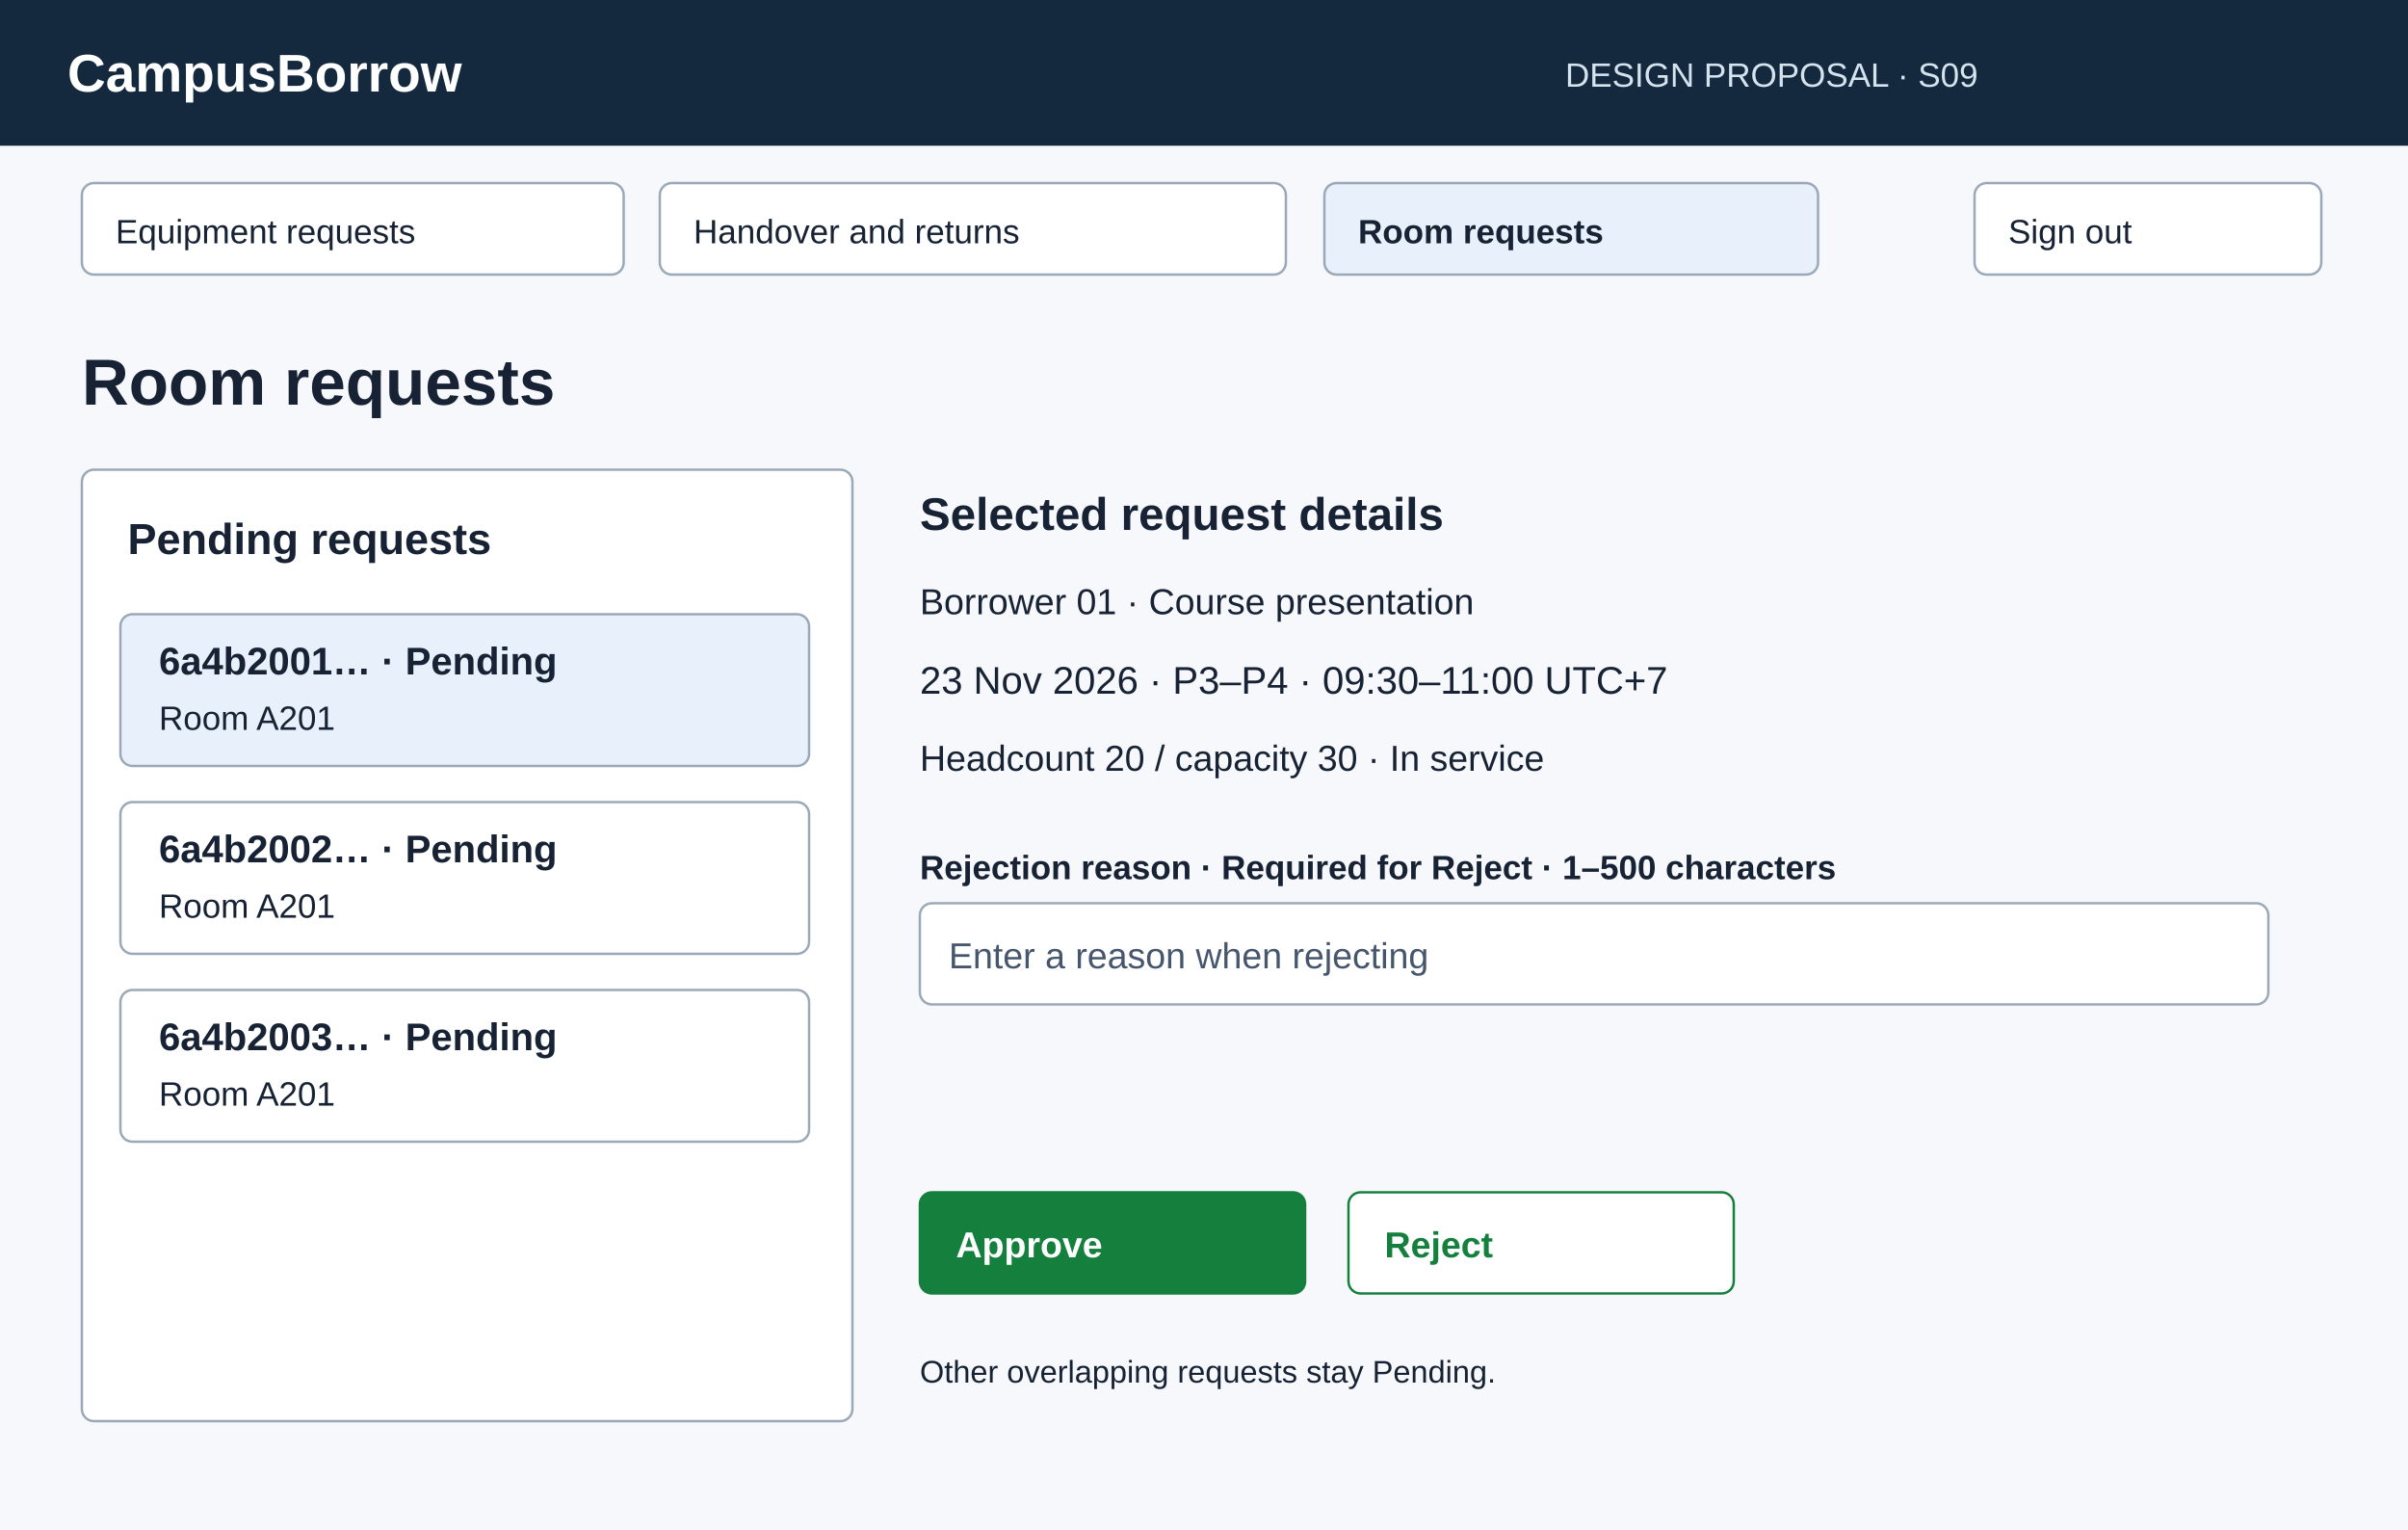
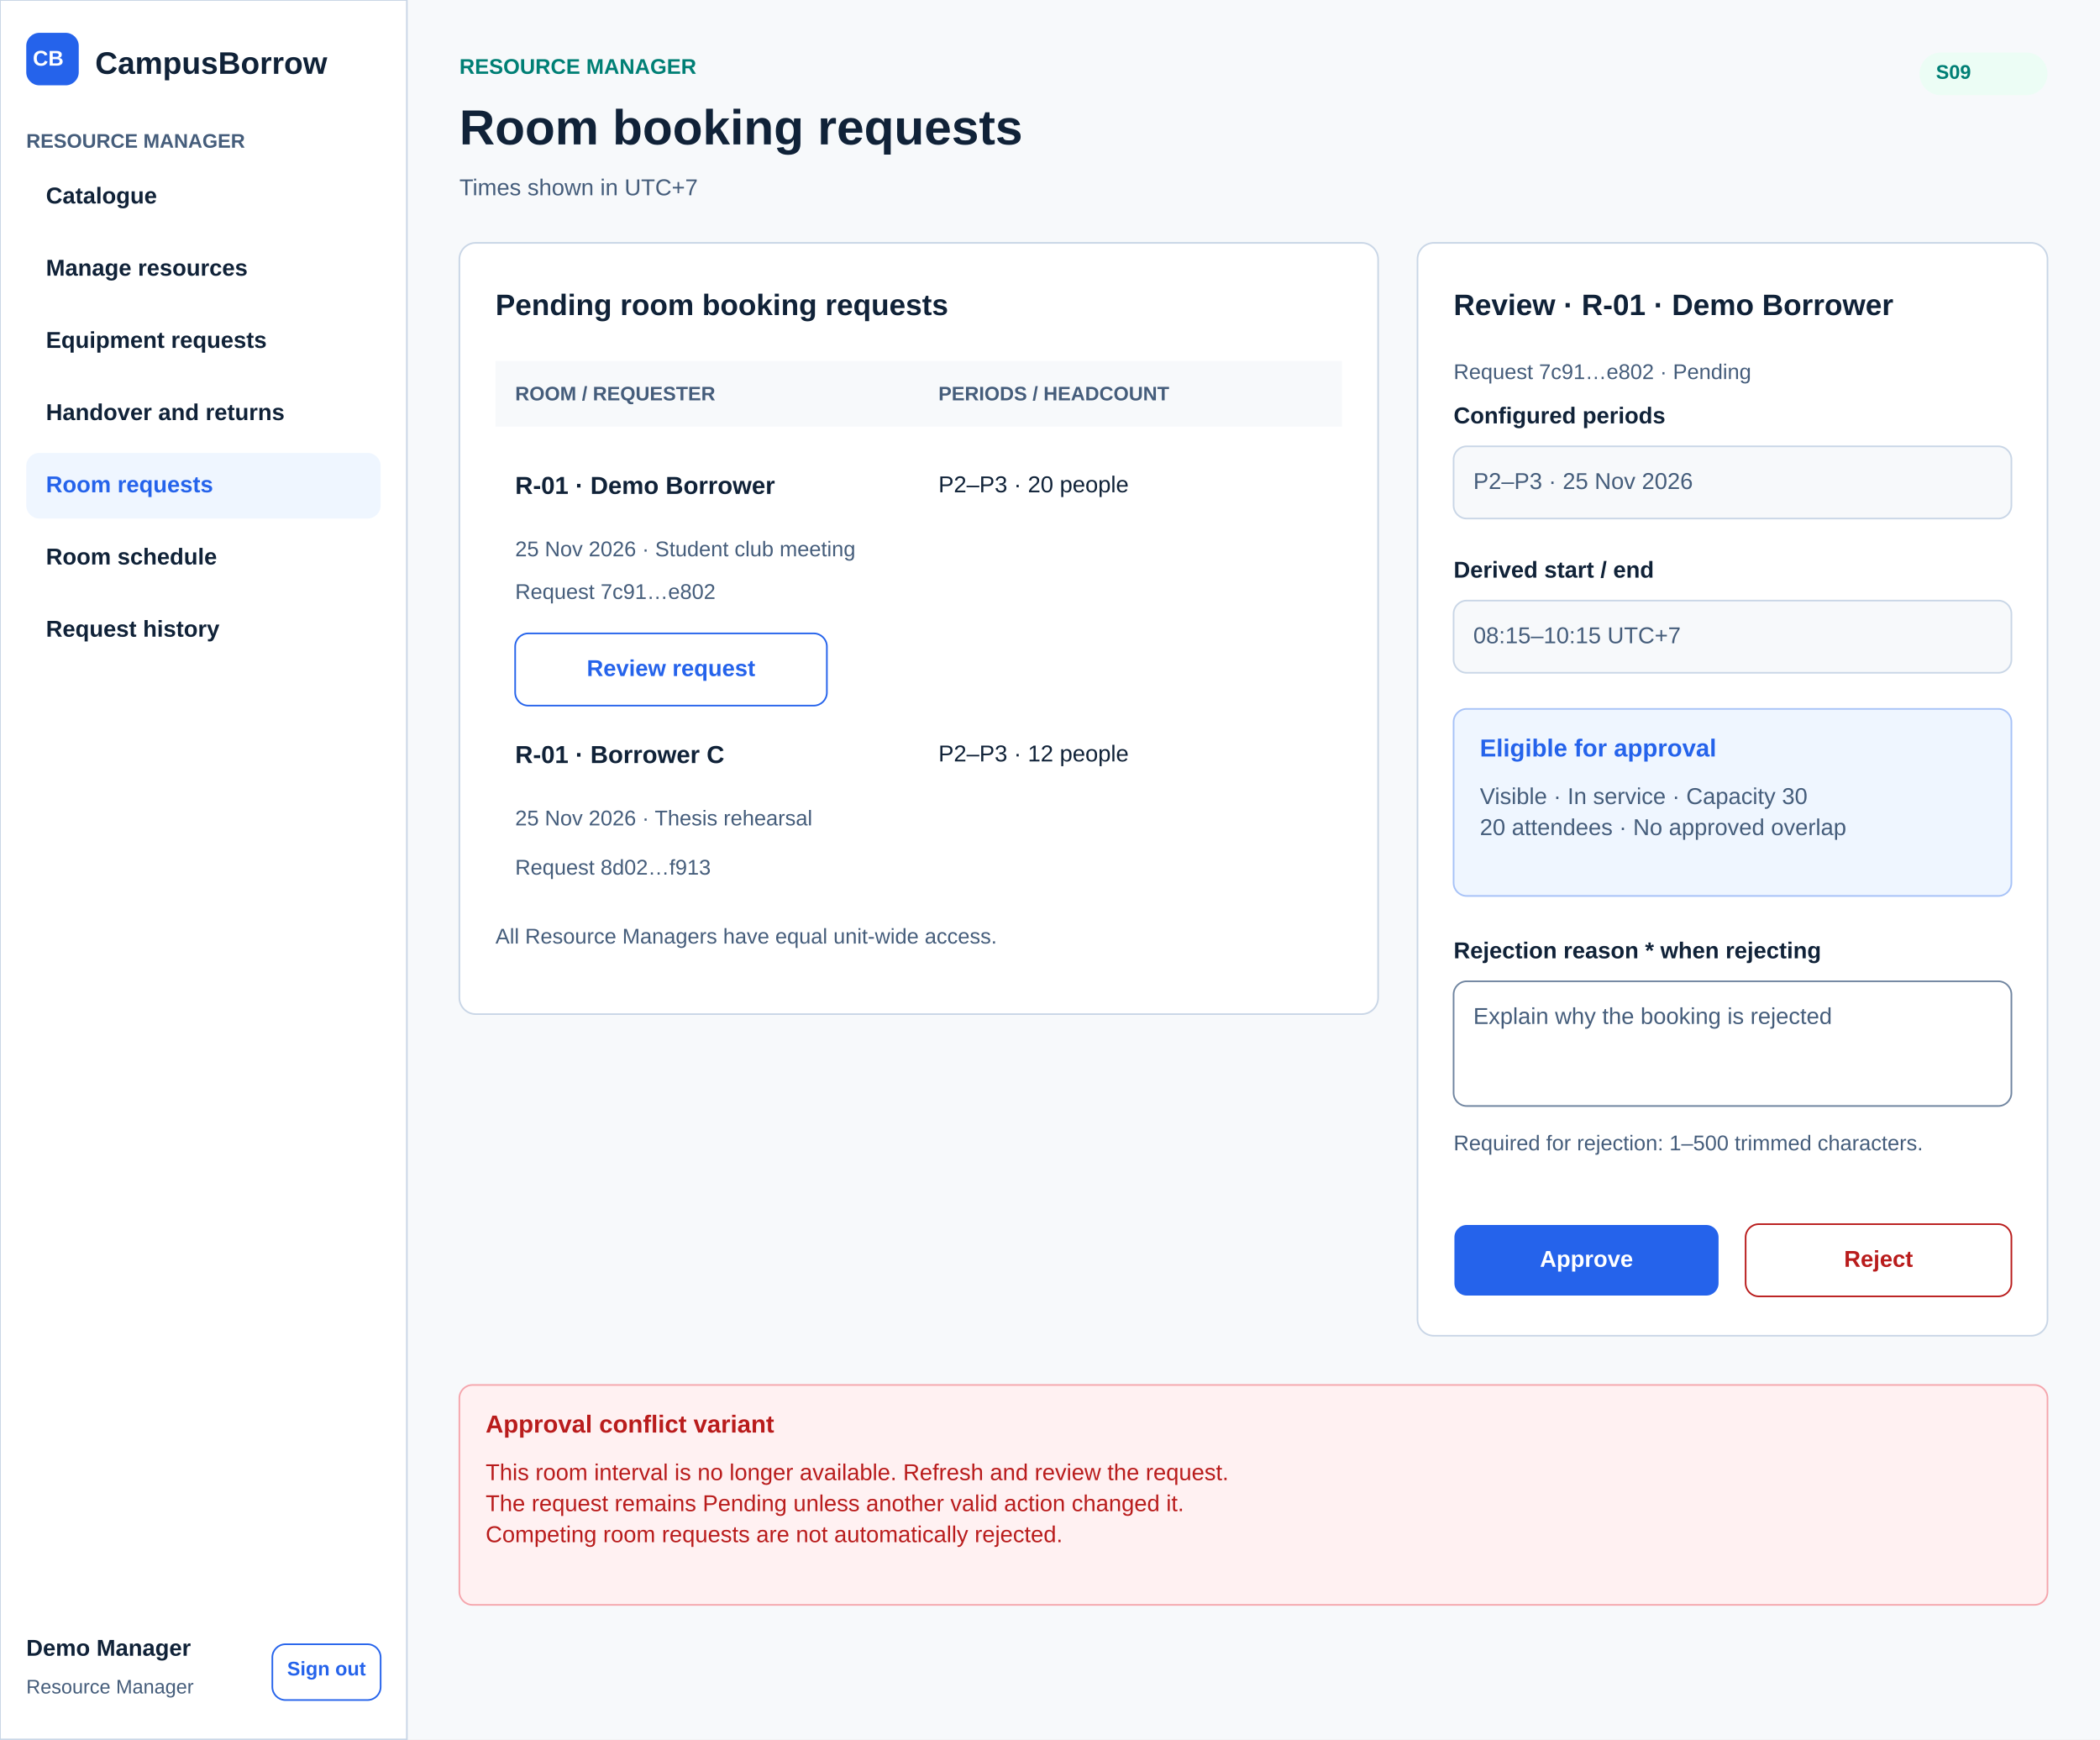
- <svg xmlns="http://www.w3.org/2000/svg" viewBox="0 0 1000 635" role="img" aria-label="S09 Room requests proposed screen layout">
-   <rect x="0" y="0" width="1000" height="635" rx="0" fill="#f6f8fb" stroke="#f6f8fb" />
-   <rect x="0" y="0" width="1000" height="60" rx="0" fill="#14293e" stroke="#14293e" />
-   <text x="28" y="38" font-family="Arial,sans-serif" font-size="22" font-weight="bold" fill="white">CampusBorrow</text>
-   <text x="650" y="36" font-family="Arial,sans-serif" font-size="14" font-weight="normal" fill="#d5e3ee">DESIGN PROPOSAL · S09</text>
-   <g aria-label="Staff navigation">
-     <rect x="34" y="76" width="225" height="38" rx="5" fill="#fff" stroke="#9aa8b7" />
-     <text x="48" y="101" font-family="Arial,sans-serif" font-size="14" font-weight="normal" fill="#172334">Equipment requests</text>
-     <rect x="274" y="76" width="260" height="38" rx="5" fill="#fff" stroke="#9aa8b7" />
-     <text x="288" y="101" font-family="Arial,sans-serif" font-size="14" font-weight="normal" fill="#172334">Handover and returns</text>
-     <rect x="550" y="76" width="205" height="38" rx="5" fill="#e8f1fb" stroke="#9aa8b7" />
-     <text x="564" y="101" font-family="Arial,sans-serif" font-size="14" font-weight="bold" fill="#172334">Room requests</text>
-     <rect x="820" y="76" width="144" height="38" rx="5" fill="#fff" stroke="#9aa8b7" />
-     <text x="834" y="101" font-family="Arial,sans-serif" font-size="14" font-weight="normal" fill="#172334">Sign out</text>
+ <svg xmlns="http://www.w3.org/2000/svg" width="1280" height="1060" viewBox="0 0 1280 1060">
+   <rect width="100%" height="100%" fill="#f7f9fb" />
+   <rect x="0" y="0" width="248" height="1060" rx="0" fill="#ffffff" stroke="#c9d6e6" />
+   <rect x="16" y="20" width="32" height="32" rx="8" fill="#2563eb" stroke="none" />
+   <text font-family="Arial,sans-serif" font-size="13" font-weight="700" fill="#ffffff">
+     <tspan x="20" y="40">CB</tspan>
+   </text>
+   <text font-family="Arial,sans-serif" font-size="19" font-weight="700" fill="#102238">
+     <tspan x="58" y="45">CampusBorrow</tspan>
+   </text>
+   <text font-family="Arial,sans-serif" font-size="12" font-weight="700" fill="#455d7b">
+     <tspan x="16" y="90">RESOURCE MANAGER</tspan>
+   </text>
+   <g aria-label="S09-07 / Catalogue">
+     <rect x="16" y="100" width="216" height="40" rx="8" fill="#ffffff" stroke="none" />
+     <text font-family="Arial,sans-serif" font-size="14" font-weight="600" fill="#102238">
+       <tspan x="28" y="124">Catalogue</tspan>
+     </text>
  </g>
-   <g transform="translate(0,65)">
-     <text x="34" y="103" font-family="Arial,sans-serif" font-size="27" font-weight="bold" fill="#172334">Room requests</text>
-     <rect x="34" y="130" width="320" height="395" rx="5" fill="#fff" stroke="#9aa8b7" />
-     <text x="53" y="165" font-family="Arial,sans-serif" font-size="18" font-weight="bold" fill="#172334">Pending requests</text>
-     <rect x="50" y="190" width="286" height="63" rx="5" fill="#e8f1fb" stroke="#9aa8b7" />
-     <text x="66" y="215" font-family="Arial,sans-serif" font-size="16" font-weight="bold" fill="#172334">6a4b2001…   ·   Pending</text>
-     <text x="66" y="238" font-family="Arial,sans-serif" font-size="14" font-weight="normal" fill="#172334">Room A201</text>
-     <rect x="50" y="268" width="286" height="63" rx="5" fill="#fff" stroke="#9aa8b7" />
-     <text x="66" y="293" font-family="Arial,sans-serif" font-size="16" font-weight="bold" fill="#172334">6a4b2002…   ·   Pending</text>
-     <text x="66" y="316" font-family="Arial,sans-serif" font-size="14" font-weight="normal" fill="#172334">Room A201</text>
-     <rect x="50" y="346" width="286" height="63" rx="5" fill="#fff" stroke="#9aa8b7" />
-     <text x="66" y="371" font-family="Arial,sans-serif" font-size="16" font-weight="bold" fill="#172334">6a4b2003…   ·   Pending</text>
-     <text x="66" y="394" font-family="Arial,sans-serif" font-size="14" font-weight="normal" fill="#172334">Room A201</text>
-     <text x="382" y="155" font-family="Arial,sans-serif" font-size="19" font-weight="bold" fill="#172334">Selected request details</text>
-     <text x="382" y="190" font-family="Arial,sans-serif" font-size="15" font-weight="normal" fill="#172334">Borrower 01 · Course presentation</text>
-     <text x="382" y="223" font-family="Arial,sans-serif" font-size="16" font-weight="normal" fill="#172334">23 Nov 2026 · P3–P4 · 09:30–11:00 UTC+7</text>
-     <text x="382" y="255" font-family="Arial,sans-serif" font-size="15" font-weight="normal" fill="#172334">Headcount 20 / capacity 30 · In service</text>
-     <text x="382" y="300" font-family="Arial,sans-serif" font-size="14" font-weight="bold" fill="#172334">Rejection reason · Required for Reject · 1–500 characters</text>
-     <rect x="382" y="310" width="560" height="42" rx="5" fill="#fff" stroke="#9aa8b7" />
-     <text x="394" y="337" font-family="Arial,sans-serif" font-size="15" font-weight="normal" fill="#45566d">Enter a reason when rejecting</text>
-     <rect x="382" y="430" width="160" height="42" rx="5" fill="#15803d" stroke="#15803d" />
-     <text x="397" y="457" font-family="Arial,sans-serif" font-size="15" font-weight="bold" fill="#fff">Approve</text>
-     <rect x="560" y="430" width="160" height="42" rx="5" fill="#fff" stroke="#15803d" />
-     <text x="575" y="457" font-family="Arial,sans-serif" font-size="15" font-weight="bold" fill="#15803d">Reject</text>
-     <text x="382" y="509" font-family="Arial,sans-serif" font-size="13" font-weight="normal" fill="#172334">Other overlapping requests stay Pending.</text>
+   <g aria-label="S09-07 / Manage resources">
+     <rect x="16" y="144" width="216" height="40" rx="8" fill="#ffffff" stroke="none" />
+     <text font-family="Arial,sans-serif" font-size="14" font-weight="600" fill="#102238">
+       <tspan x="28" y="168">Manage resources</tspan>
+     </text>
  </g>
+   <g aria-label="S09-07 / Equipment requests">
+     <rect x="16" y="188" width="216" height="40" rx="8" fill="#ffffff" stroke="none" />
+     <text font-family="Arial,sans-serif" font-size="14" font-weight="600" fill="#102238">
+       <tspan x="28" y="212">Equipment requests</tspan>
+     </text>
+   </g>
+   <g aria-label="S09-07 / Handover and returns">
+     <rect x="16" y="232" width="216" height="40" rx="8" fill="#ffffff" stroke="none" />
+     <text font-family="Arial,sans-serif" font-size="14" font-weight="600" fill="#102238">
+       <tspan x="28" y="256">Handover and returns</tspan>
+     </text>
+   </g>
+   <g aria-label="S09-07 / Room requests">
+     <rect x="16" y="276" width="216" height="40" rx="8" fill="#eff6ff" stroke="none" />
+     <text font-family="Arial,sans-serif" font-size="14" font-weight="600" fill="#2563eb">
+       <tspan x="28" y="300">Room requests</tspan>
+     </text>
+   </g>
+   <g aria-label="S09-07 / Room schedule">
+     <rect x="16" y="320" width="216" height="40" rx="8" fill="#ffffff" stroke="none" />
+     <text font-family="Arial,sans-serif" font-size="14" font-weight="600" fill="#102238">
+       <tspan x="28" y="344">Room schedule</tspan>
+     </text>
+   </g>
+   <g aria-label="S09-07 / Request history">
+     <rect x="16" y="364" width="216" height="40" rx="8" fill="#ffffff" stroke="none" />
+     <text font-family="Arial,sans-serif" font-size="14" font-weight="600" fill="#102238">
+       <tspan x="28" y="388">Request history</tspan>
+     </text>
+   </g>
+   <text font-family="Arial,sans-serif" font-size="14" font-weight="700" fill="#102238">
+     <tspan x="16" y="1009">Demo Manager</tspan>
+   </text>
+   <text font-family="Arial,sans-serif" font-size="12" font-weight="400" fill="#455d7b">
+     <tspan x="16" y="1032">Resource Manager</tspan>
+   </text>
+   <g aria-label="S01-06 / Sign out">
+     <rect x="166" y="1002" width="66" height="34" rx="8" fill="#ffffff" stroke="#2563eb" />
+     <text font-family="Arial,sans-serif" font-size="12" font-weight="600" fill="#2563eb" text-anchor="middle">
+       <tspan x="199" y="1021">Sign out</tspan>
+     </text>
+   </g>
+   <text font-family="Arial,sans-serif" font-size="13" font-weight="700" fill="#007f75">
+     <tspan x="280" y="45">RESOURCE MANAGER</tspan>
+   </text>
+   <text font-family="Arial,sans-serif" font-size="30" font-weight="700" fill="#102238">
+     <tspan x="280" y="88">Room booking requests</tspan>
+   </text>
+   <text font-family="Arial,sans-serif" font-size="14" font-weight="400" fill="#455d7b">
+     <tspan x="280" y="119">Times shown in UTC+7</tspan>
+   </text>
+   <g aria-label="S09">
+     <rect x="1170" y="32" width="78" height="26" rx="13" fill="#ecfdf5" stroke="none" />
+     <text font-family="Arial,sans-serif" font-size="12" font-weight="600" fill="#007f75">
+       <tspan x="1180" y="48">S09</tspan>
+     </text>
+   </g>
+   <rect x="280" y="148" width="560" height="470" rx="10" fill="#ffffff" stroke="#c9d6e6" />
+   <text font-family="Arial,sans-serif" font-size="18" font-weight="700" fill="#102238">
+     <tspan x="302" y="192">Pending room booking requests</tspan>
+   </text>
+   <rect x="302" y="220" width="516" height="40" rx="0" fill="#f7f9fb" stroke="none" />
+   <text font-family="Arial,sans-serif" font-size="12" font-weight="600" fill="#455d7b">
+     <tspan x="314" y="244">ROOM / REQUESTER</tspan>
+   </text>
+   <text font-family="Arial,sans-serif" font-size="12" font-weight="600" fill="#455d7b">
+     <tspan x="572" y="244">PERIODS / HEADCOUNT</tspan>
+   </text>
+   <text font-family="Arial,sans-serif" font-size="15" font-weight="600" fill="#102238">
+     <tspan x="314" y="301">R-01 · Demo Borrower</tspan>
+   </text>
+   <text font-family="Arial,sans-serif" font-size="14" font-weight="400" fill="#102238">
+     <tspan x="572" y="300">P2–P3 · 20 people</tspan>
+   </text>
+   <text font-family="Arial,sans-serif" font-size="13" font-weight="400" fill="#455d7b">
+     <tspan x="314" y="339">25 Nov 2026 · Student club meeting</tspan>
+   </text>
+   <g aria-label="S09-01 / Review booking">
+     <rect x="314" y="386" width="190" height="44" rx="8" fill="#ffffff" stroke="#2563eb" />
+     <text font-family="Arial,sans-serif" font-size="14" font-weight="600" fill="#2563eb" text-anchor="middle">
+       <tspan x="409" y="412">Review request</tspan>
+     </text>
+   </g>
+   <text font-family="Arial,sans-serif" font-size="15" font-weight="600" fill="#102238">
+     <tspan x="314" y="465">R-01 · Borrower C</tspan>
+   </text>
+   <text font-family="Arial,sans-serif" font-size="14" font-weight="400" fill="#102238">
+     <tspan x="572" y="464">P2–P3 · 12 people</tspan>
+   </text>
+   <text font-family="Arial,sans-serif" font-size="13" font-weight="400" fill="#455d7b">
+     <tspan x="314" y="503">25 Nov 2026 · Thesis rehearsal</tspan>
+   </text>
+   <text font-family="Arial,sans-serif" font-size="13" font-weight="400" fill="#455d7b">
+     <tspan x="302" y="575">All Resource Managers have equal unit-wide access.</tspan>
+   </text>
+   <rect x="864" y="148" width="384" height="666" rx="10" fill="#ffffff" stroke="#c9d6e6" />
+   <text font-family="Arial,sans-serif" font-size="18" font-weight="700" fill="#102238">
+     <tspan x="886" y="192">Review · R-01 · Demo Borrower</tspan>
+   </text>
+   <g aria-label="S09-02 / Configured periods">
+     <text font-family="Arial,sans-serif" font-size="14" font-weight="600" fill="#102238">
+       <tspan x="886" y="258">Configured periods</tspan>
+     </text>
+     <rect x="886" y="272" width="340" height="44" rx="8" fill="#f7f9fb" stroke="#c9d6e6" />
+     <text font-family="Arial,sans-serif" font-size="14" font-weight="400" fill="#455d7b">
+       <tspan x="898" y="298">P2–P3 · 25 Nov 2026</tspan>
+     </text>
+   </g>
+   <g aria-label="S09-02 / Derived start / end">
+     <text font-family="Arial,sans-serif" font-size="14" font-weight="600" fill="#102238">
+       <tspan x="886" y="352">Derived start / end</tspan>
+     </text>
+     <rect x="886" y="366" width="340" height="44" rx="8" fill="#f7f9fb" stroke="#c9d6e6" />
+     <text font-family="Arial,sans-serif" font-size="14" font-weight="400" fill="#455d7b">
+       <tspan x="898" y="392">08:15–10:15 UTC+7</tspan>
+     </text>
+   </g>
+   <g aria-label="S09-02 / Eligible for approval">
+     <rect x="886" y="432" width="340" height="114" rx="8" fill="#eff6ff" stroke="#a7c2f7" />
+     <text font-family="Arial,sans-serif" font-size="15" font-weight="700" fill="#2563eb">
+       <tspan x="902" y="461">Eligible for approval</tspan>
+     </text>
+     <text font-family="Arial,sans-serif" font-size="14" font-weight="400" fill="#455d7b">
+       <tspan x="902" y="490">Visible · In service · Capacity 30</tspan>
+       <tspan x="902" y="508.9">20 attendees · No approved overlap</tspan>
+     </text>
+   </g>
+   <g aria-label="S09-04 / Rejection reason * when rejecting">
+     <text font-family="Arial,sans-serif" font-size="14" font-weight="600" fill="#102238">
+       <tspan x="886" y="584">Rejection reason * when rejecting</tspan>
+     </text>
+     <rect x="886" y="598" width="340" height="76" rx="8" fill="#ffffff" stroke="#7085a0" />
+     <text font-family="Arial,sans-serif" font-size="14" font-weight="400" fill="#455d7b">
+       <tspan x="898" y="624">Explain why the booking is rejected</tspan>
+     </text>
+   </g>
+   <text font-family="Arial,sans-serif" font-size="13" font-weight="400" fill="#455d7b">
+     <tspan x="886" y="701">Required for rejection: 1–500 trimmed characters.</tspan>
+   </text>
+   <g aria-label="S09-03 / Approve">
+     <rect x="886" y="746" width="162" height="44" rx="8" fill="#2563eb" stroke="#ffffff" />
+     <text font-family="Arial,sans-serif" font-size="14" font-weight="600" fill="#ffffff" text-anchor="middle">
+       <tspan x="967" y="772">Approve</tspan>
+     </text>
+   </g>
+   <g aria-label="S09-05 / Reject">
+     <rect x="1064" y="746" width="162" height="44" rx="8" fill="#ffffff" stroke="#b91c1c" />
+     <text font-family="Arial,sans-serif" font-size="14" font-weight="600" fill="#b91c1c" text-anchor="middle">
+       <tspan x="1145" y="772">Reject</tspan>
+     </text>
+   </g>
+   <g aria-label="S09-06 / Approval conflict variant">
+     <rect x="280" y="844" width="968" height="134" rx="8" fill="#fff1f2" stroke="#f5a6ad" />
+     <text font-family="Arial,sans-serif" font-size="15" font-weight="700" fill="#b91c1c">
+       <tspan x="296" y="873">Approval conflict variant</tspan>
+     </text>
+     <text font-family="Arial,sans-serif" font-size="14" font-weight="400" fill="#b91c1c">
+       <tspan x="296" y="902">This room interval is no longer available. Refresh and review the request.</tspan>
+       <tspan x="296" y="920.9">The request remains Pending unless another valid action changed it.</tspan>
+       <tspan x="296" y="939.8">Competing room requests are not automatically rejected.</tspan>
+     </text>
+   </g>
+   <text font-family="Arial,sans-serif" font-size="13" font-weight="400" fill="#455d7b">
+     <tspan x="314" y="365">Request 7c91…e802</tspan>
+   </text>
+   <text font-family="Arial,sans-serif" font-size="13" font-weight="400" fill="#455d7b">
+     <tspan x="314" y="533">Request 8d02…f913</tspan>
+   </text>
+   <text font-family="Arial,sans-serif" font-size="13" font-weight="400" fill="#455d7b">
+     <tspan x="886" y="231">Request 7c91…e802 · Pending</tspan>
+   </text>
</svg>
